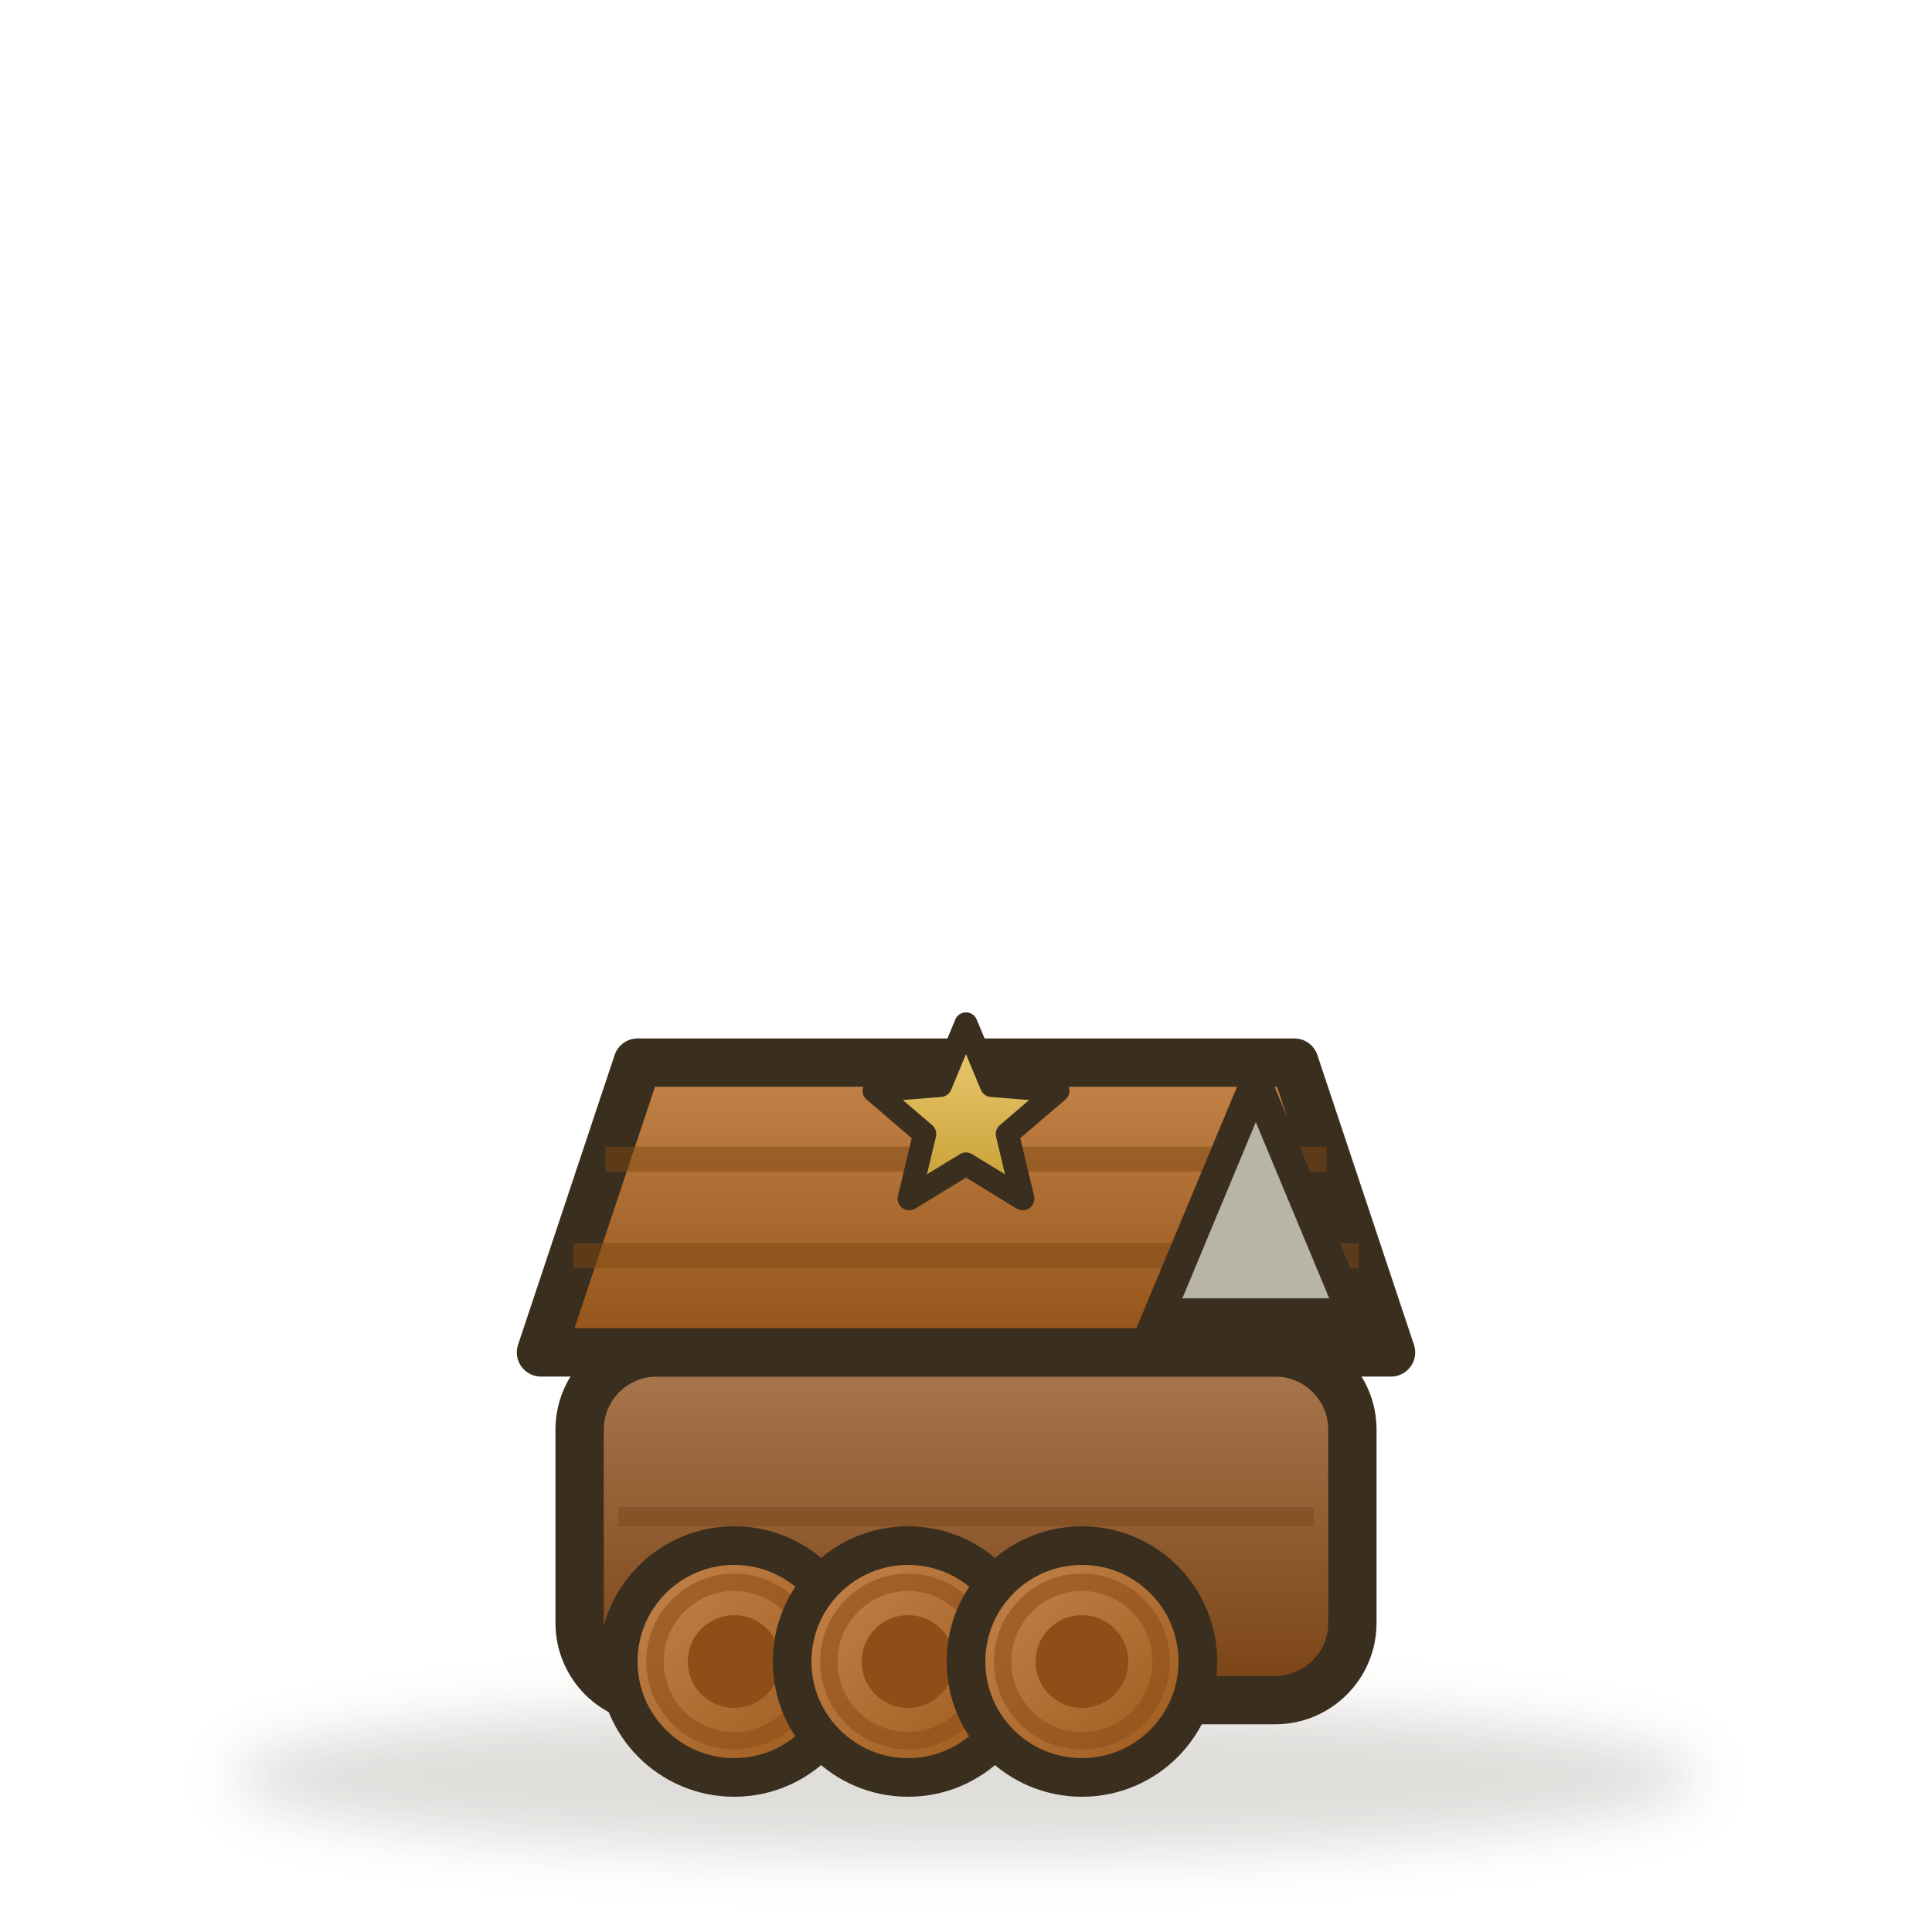
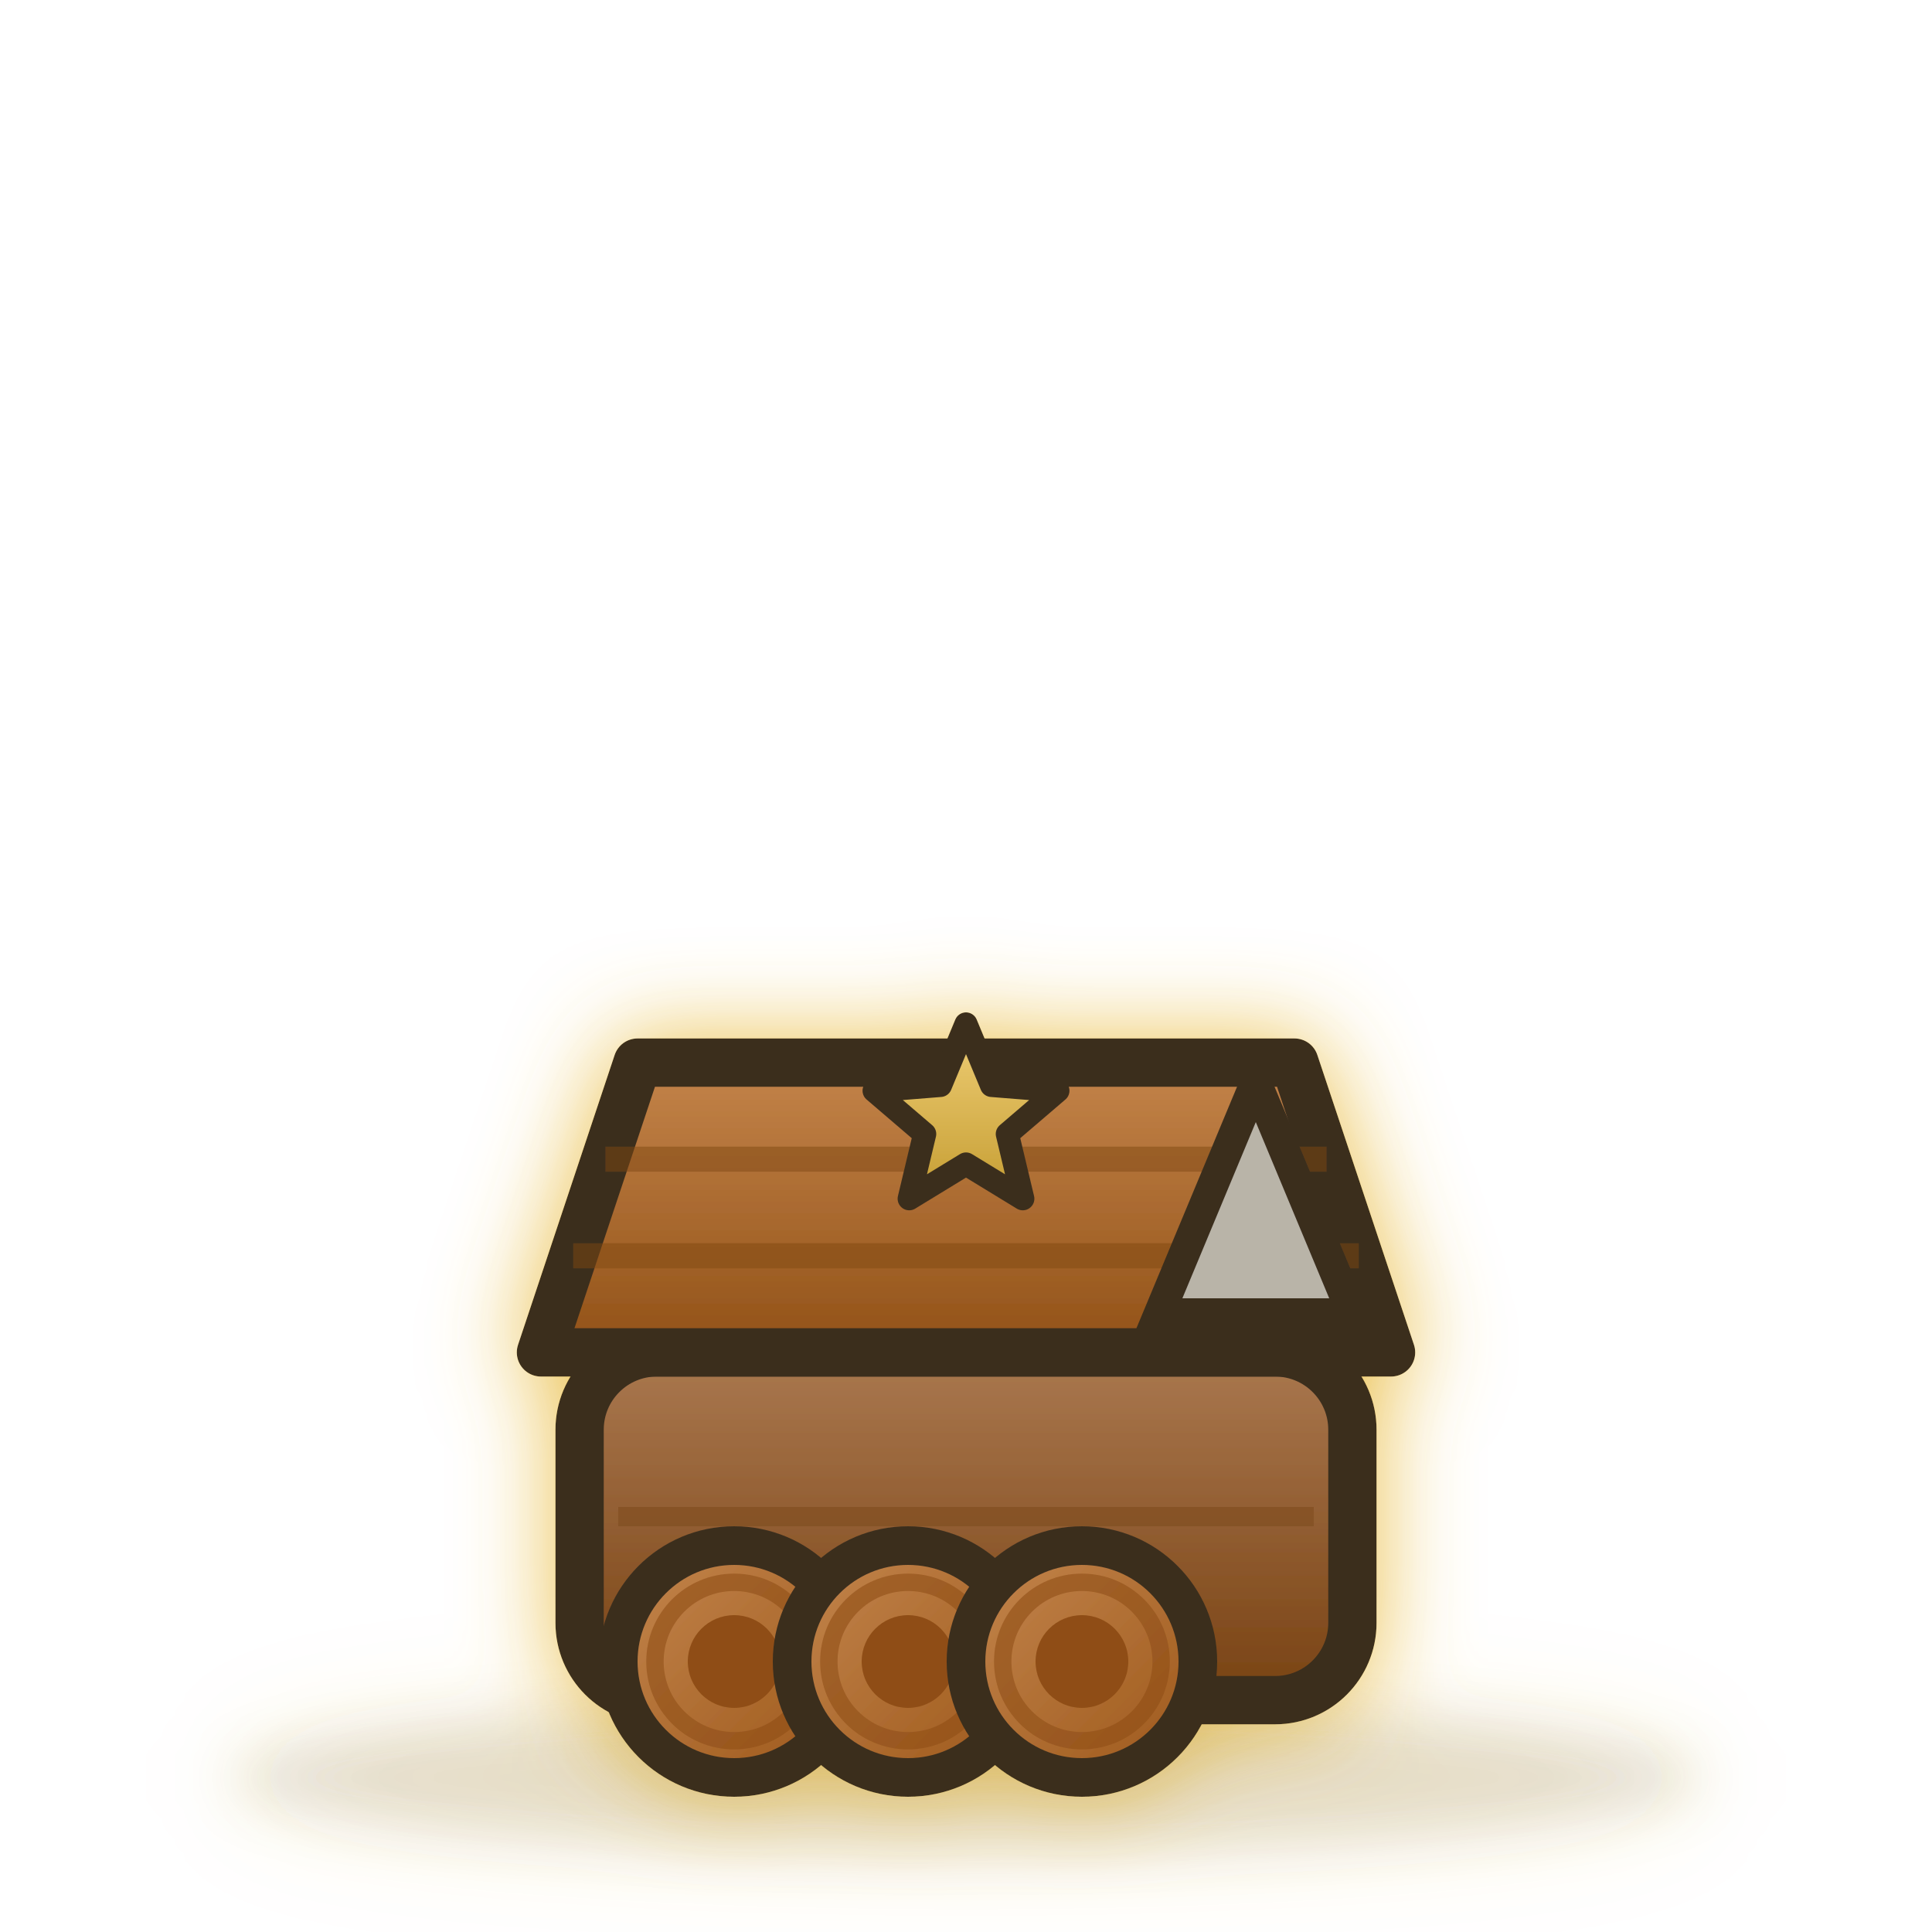
<svg xmlns="http://www.w3.org/2000/svg" viewBox="0 0 100 100" width="100" height="100" preserveAspectRatio="none">
-   <filter id="bl84" x="-50%" y="-50%" width="200%" height="200%">
-     <feGaussianBlur stdDeviation="1.4" />
+   <filter id="t3glow" x="-45%" y="-45%" width="190%" height="190%">
+     <feDropShadow dx="0" dy="0" stdDeviation="2.4" flood-color="#E8B93B" flood-opacity="0.9" />
  </filter>
-   <ellipse cx="50" cy="92" rx="38" ry="4" fill="#3A2E1F" opacity="0.16" filter="url(#bl84)" />
-   <linearGradient id="vg85" x1="0" y1="0" x2="0" y2="1">
-     <stop offset="0%" stop-color="#aa784f" />
-     <stop offset="100%" stop-color="#784213" />
-   </linearGradient>
-   <rect x="30" y="70" width="40" height="18" rx="4" fill="url(#vg85)" stroke="#3A2E1F" stroke-width="2.5" stroke-linejoin="round" />
-   <line x1="32" y1="78.5" x2="68" y2="78.5" stroke="#703d12" stroke-width="1" opacity="0.35" />
-   <linearGradient id="vg86" x1="0" y1="0" x2="0" y2="1">
-     <stop offset="0%" stop-color="#c4844a" />
-     <stop offset="100%" stop-color="#915117" />
-   </linearGradient>
-   <path d="M 28 70 L 33 55 L 67 55 L 72 70 Z" fill="url(#vg86)" stroke="#3A2E1F" stroke-width="2.5" stroke-linejoin="round" />
-   <line x1="29.667" y1="65" x2="70.333" y2="65" stroke="#7f4714" stroke-width="1.3" opacity="0.5" />
-   <line x1="31.333" y1="60" x2="68.667" y2="60" stroke="#7f4714" stroke-width="1.3" opacity="0.5" />
-   <linearGradient id="dg87" x1="0" y1="0" x2="1" y2="1">
-     <stop offset="0%" stop-color="#c5874f" />
-     <stop offset="100%" stop-color="#9c5719" />
-   </linearGradient>
-   <circle cx="38" cy="86" r="6" fill="url(#dg87)" stroke="#3A2E1F" stroke-width="2" />
-   <circle cx="38" cy="86" r="4.1" fill="none" stroke="#8F4E17" stroke-width="0.9" opacity="0.6" />
-   <circle cx="38" cy="86" r="2.4" fill="#8F4E17" />
-   <linearGradient id="dg88" x1="0" y1="0" x2="1" y2="1">
-     <stop offset="0%" stop-color="#c5874f" />
-     <stop offset="100%" stop-color="#9c5719" />
-   </linearGradient>
-   <circle cx="47" cy="86" r="6" fill="url(#dg88)" stroke="#3A2E1F" stroke-width="2" />
-   <circle cx="47" cy="86" r="4.1" fill="none" stroke="#8F4E17" stroke-width="0.9" opacity="0.6" />
-   <circle cx="47" cy="86" r="2.4" fill="#8F4E17" />
-   <linearGradient id="dg89" x1="0" y1="0" x2="1" y2="1">
-     <stop offset="0%" stop-color="#c5874f" />
-     <stop offset="100%" stop-color="#9c5719" />
-   </linearGradient>
-   <circle cx="56" cy="86" r="6" fill="url(#dg89)" stroke="#3A2E1F" stroke-width="2" />
-   <circle cx="56" cy="86" r="4.1" fill="none" stroke="#8F4E17" stroke-width="0.9" opacity="0.6" />
-   <circle cx="56" cy="86" r="2.4" fill="#8F4E17" />
-   <path d="M 60 68 l 5 -12 l 5 12 z" fill="#B9B4A8" stroke="#3A2E1F" stroke-width="1.6" />
-   <linearGradient id="vg90" x1="0" y1="0" x2="0" y2="1">
-     <stop offset="0%" stop-color="#efce76" />
-     <stop offset="100%" stop-color="#c59d32" />
-   </linearGradient>
-   <polygon points="50,53 51.323,56.18 54.755,56.455 52.14,58.695 52.939,62.045 50,60.25 47.061,62.045 47.86,58.695 45.245,56.455 48.677,56.18" fill="url(#vg90)" stroke="#3A2E1F" stroke-width="1.2" stroke-linejoin="round" />
+   <g filter="url(#t3glow)">
+     <filter id="bl84" x="-50%" y="-50%" width="200%" height="200%">
+       <feGaussianBlur stdDeviation="1.4" />
+     </filter>
+     <ellipse cx="50" cy="92" rx="38" ry="4" fill="#3A2E1F" opacity="0.16" filter="url(#bl84)" />
+     <linearGradient id="vg85" x1="0" y1="0" x2="0" y2="1">
+       <stop offset="0%" stop-color="#aa784f" />
+       <stop offset="100%" stop-color="#784213" />
+     </linearGradient>
+     <rect x="30" y="70" width="40" height="18" rx="4" fill="url(#vg85)" stroke="#3A2E1F" stroke-width="2.5" stroke-linejoin="round" />
+     <line x1="32" y1="78.5" x2="68" y2="78.5" stroke="#703d12" stroke-width="1" opacity="0.35" />
+     <linearGradient id="vg86" x1="0" y1="0" x2="0" y2="1">
+       <stop offset="0%" stop-color="#c4844a" />
+       <stop offset="100%" stop-color="#915117" />
+     </linearGradient>
+     <path d="M 28 70 L 33 55 L 67 55 L 72 70 Z" fill="url(#vg86)" stroke="#3A2E1F" stroke-width="2.5" stroke-linejoin="round" />
+     <line x1="29.667" y1="65" x2="70.333" y2="65" stroke="#7f4714" stroke-width="1.3" opacity="0.5" />
+     <line x1="31.333" y1="60" x2="68.667" y2="60" stroke="#7f4714" stroke-width="1.3" opacity="0.5" />
+     <linearGradient id="dg87" x1="0" y1="0" x2="1" y2="1">
+       <stop offset="0%" stop-color="#c5874f" />
+       <stop offset="100%" stop-color="#9c5719" />
+     </linearGradient>
+     <circle cx="38" cy="86" r="6" fill="url(#dg87)" stroke="#3A2E1F" stroke-width="2" />
+     <circle cx="38" cy="86" r="4.1" fill="none" stroke="#8F4E17" stroke-width="0.9" opacity="0.6" />
+     <circle cx="38" cy="86" r="2.4" fill="#8F4E17" />
+     <linearGradient id="dg88" x1="0" y1="0" x2="1" y2="1">
+       <stop offset="0%" stop-color="#c5874f" />
+       <stop offset="100%" stop-color="#9c5719" />
+     </linearGradient>
+     <circle cx="47" cy="86" r="6" fill="url(#dg88)" stroke="#3A2E1F" stroke-width="2" />
+     <circle cx="47" cy="86" r="4.1" fill="none" stroke="#8F4E17" stroke-width="0.9" opacity="0.6" />
+     <circle cx="47" cy="86" r="2.4" fill="#8F4E17" />
+     <linearGradient id="dg89" x1="0" y1="0" x2="1" y2="1">
+       <stop offset="0%" stop-color="#c5874f" />
+       <stop offset="100%" stop-color="#9c5719" />
+     </linearGradient>
+     <circle cx="56" cy="86" r="6" fill="url(#dg89)" stroke="#3A2E1F" stroke-width="2" />
+     <circle cx="56" cy="86" r="4.1" fill="none" stroke="#8F4E17" stroke-width="0.9" opacity="0.6" />
+     <circle cx="56" cy="86" r="2.4" fill="#8F4E17" />
+     <path d="M 60 68 l 5 -12 l 5 12 z" fill="#B9B4A8" stroke="#3A2E1F" stroke-width="1.6" />
+     <linearGradient id="vg90" x1="0" y1="0" x2="0" y2="1">
+       <stop offset="0%" stop-color="#efce76" />
+       <stop offset="100%" stop-color="#c59d32" />
+     </linearGradient>
+     <polygon points="50,53 51.323,56.18 54.755,56.455 52.14,58.695 52.939,62.045 50,60.25 47.061,62.045 47.86,58.695 45.245,56.455 48.677,56.18" fill="url(#vg90)" stroke="#3A2E1F" stroke-width="1.2" stroke-linejoin="round" />
+   </g>
</svg>
